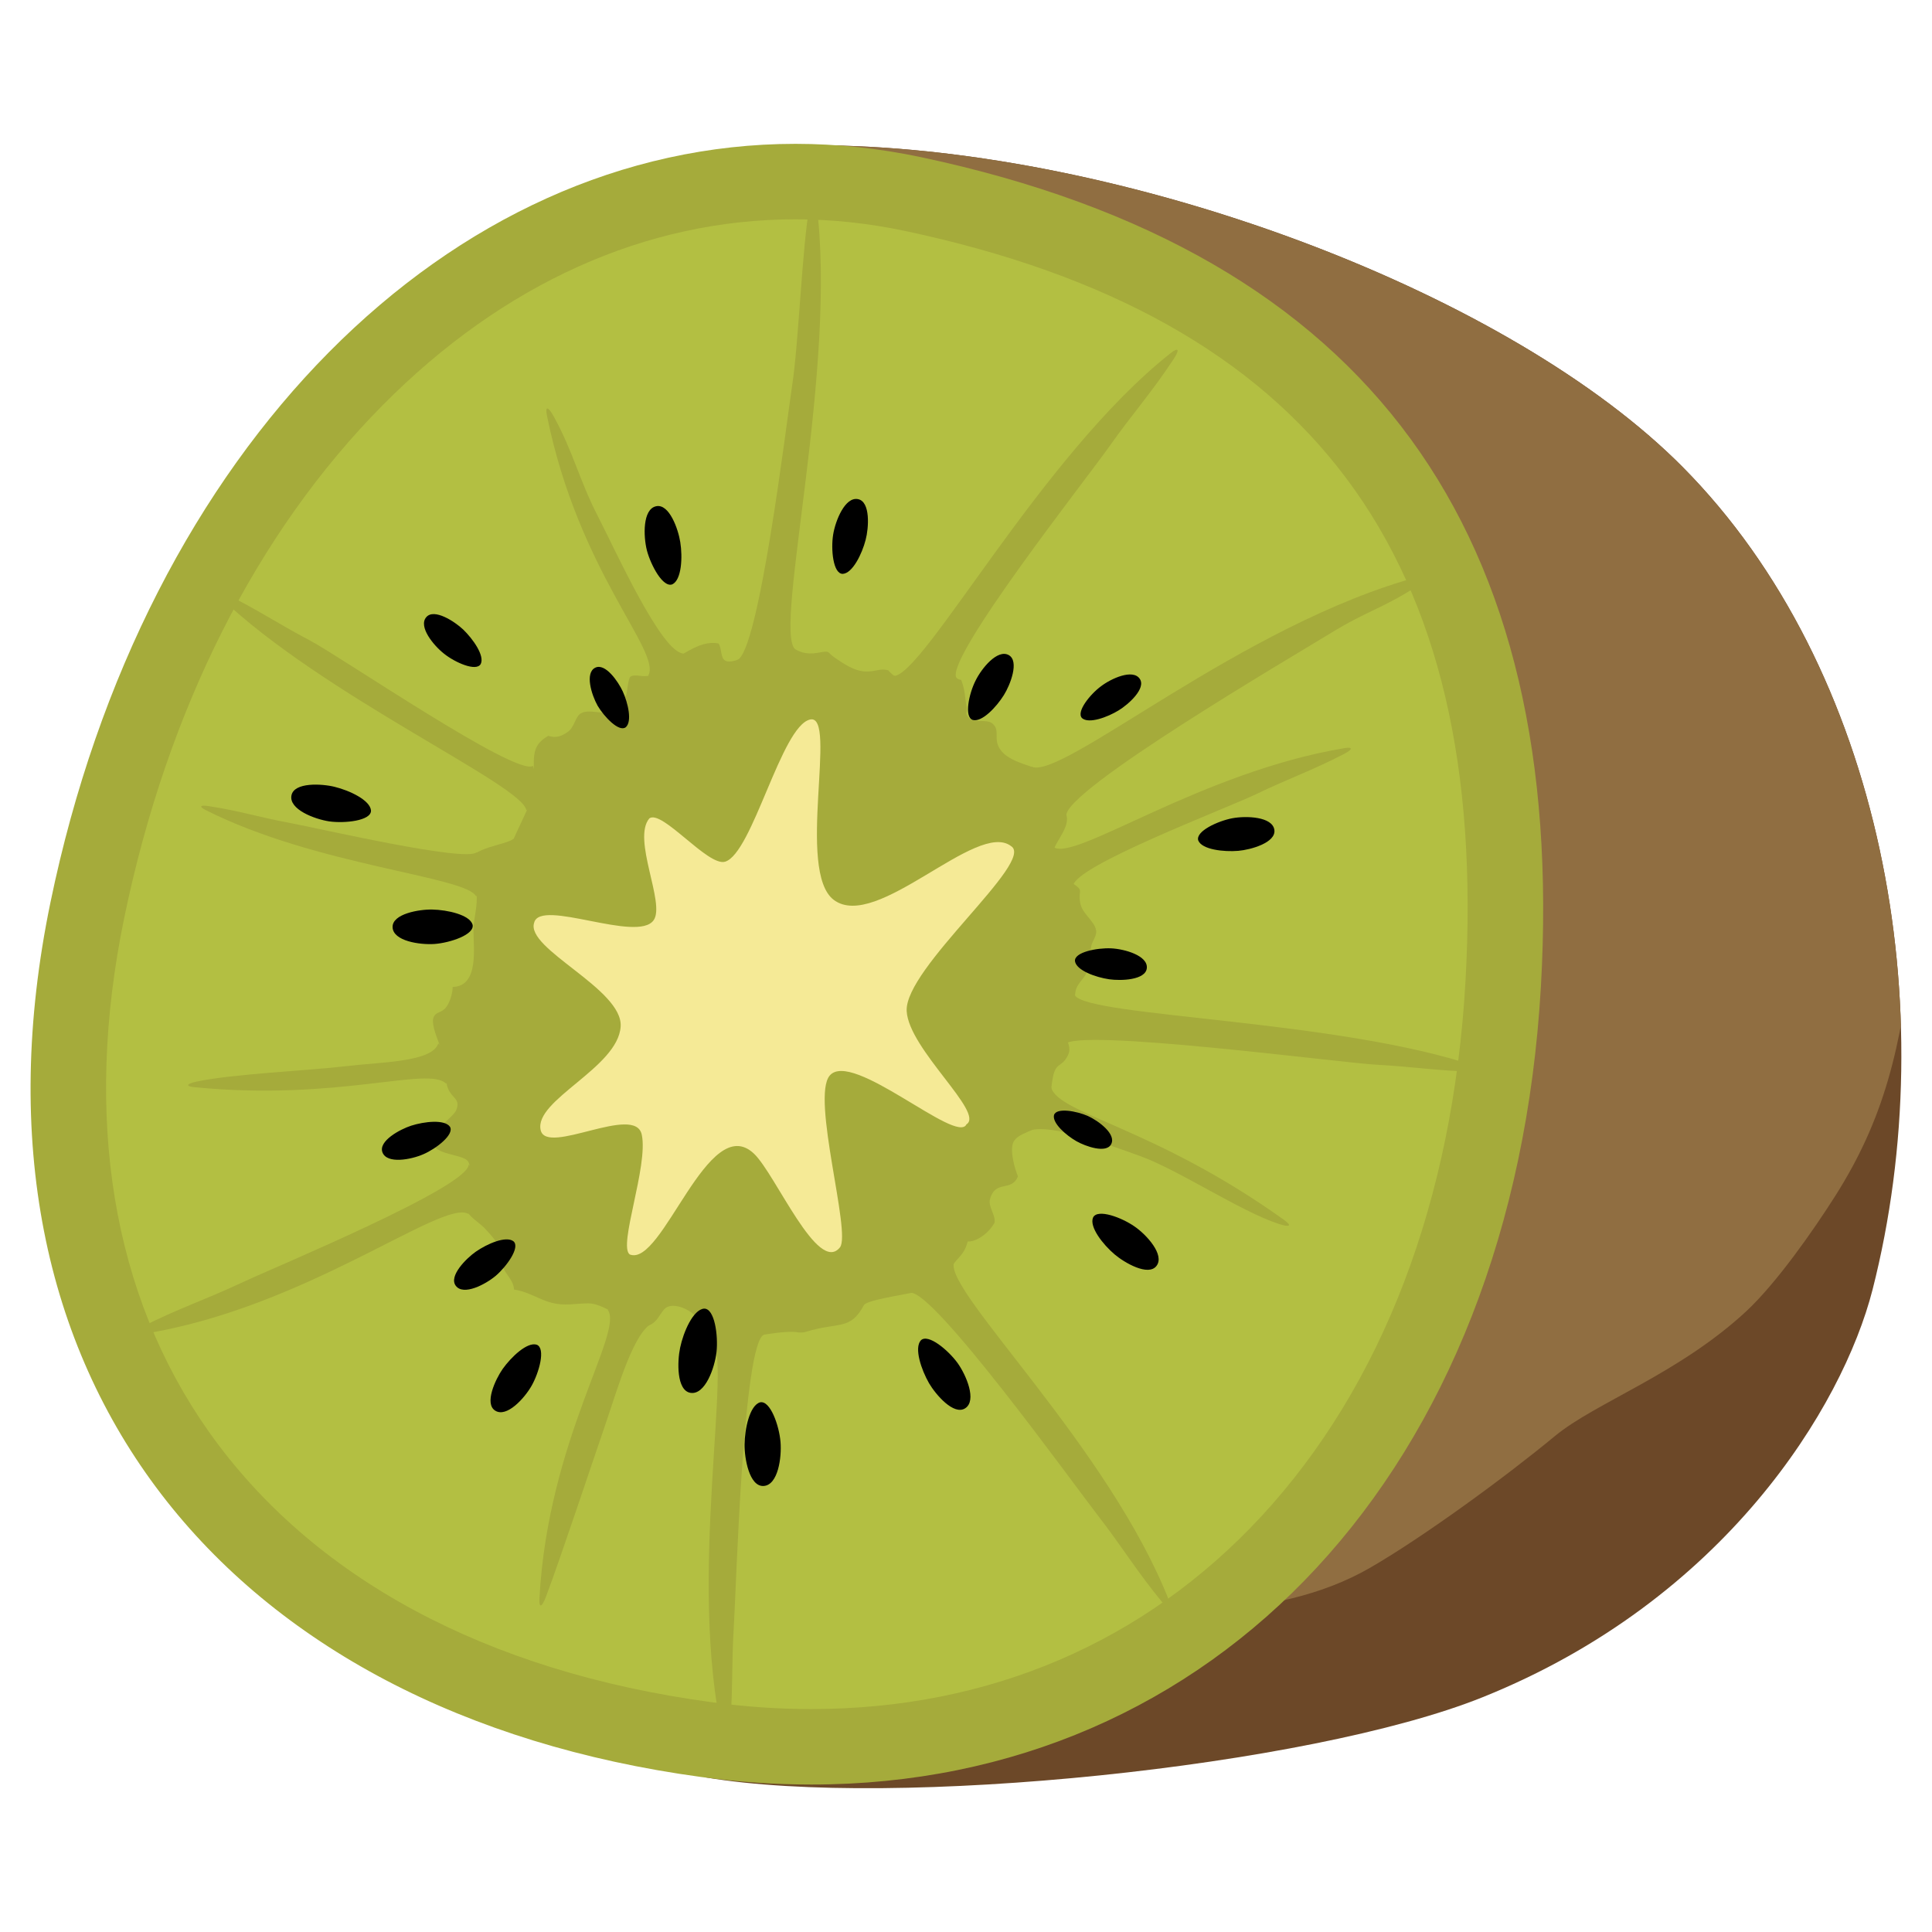
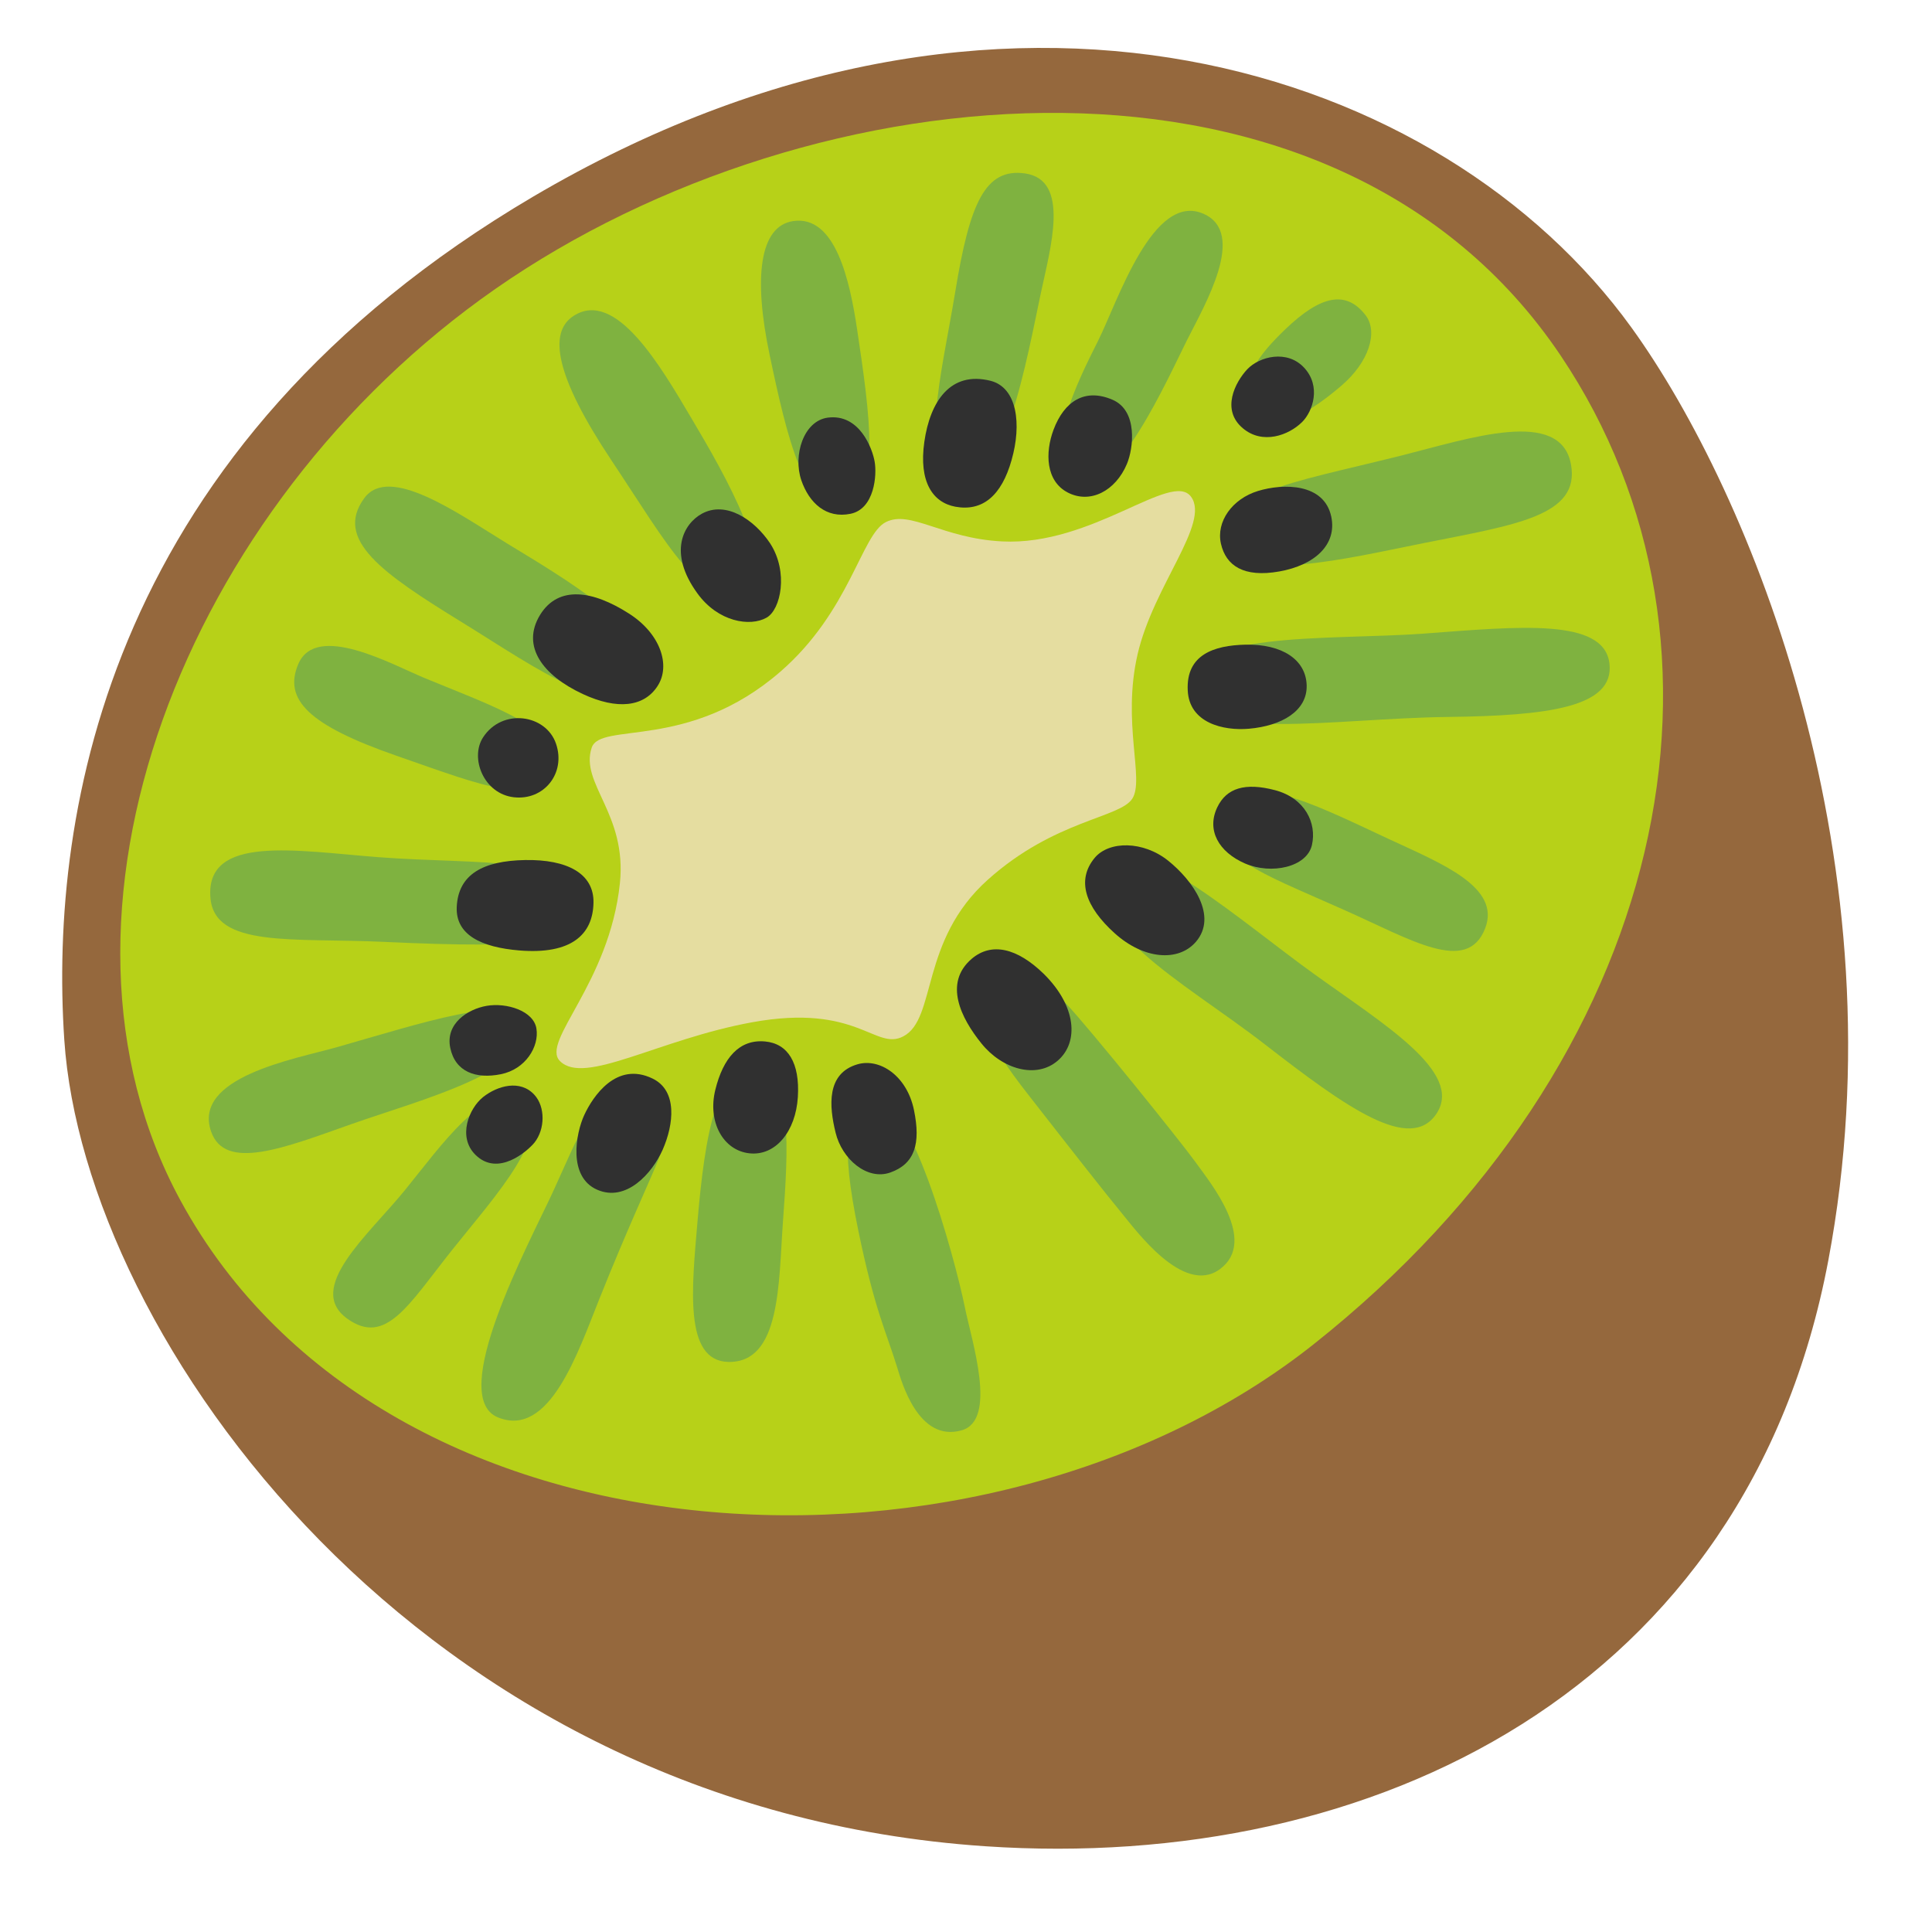
- <svg xmlns="http://www.w3.org/2000/svg" xmlns:xlink="http://www.w3.org/1999/xlink" width="128" height="128">
-   <defs>
-     <path id="a" d="M55.76 9.65c19.68.54 44.36 9.83 55.72 21.29 13.25 13.36 17.33 35.9 12.58 54.51-1.99 7.76-9.8 20.55-25.82 26.99-11.5 4.63-39.07 7.43-51.47 5.32 0 0 1.4-18.66-.57-27.71-3.99-18.28 2.15-20.2 5-38.48 2.15-13.75-2.4-28.69 2.79-41.6-.01.01-.1-.37 1.77-.32z" />
-   </defs>
-   <use xlink:href="#a" overflow="visible" fill="#6c4828" />
-   <clipPath id="b">
-     <use xlink:href="#a" overflow="visible" />
-   </clipPath>
-   <path d="M52.13 6.36C62.5 9.06 72.1 8.08 96.65 17.77c17.74 7 24.32 21.12 26.67 26.91s4.07 11.37 3.42 17.59c-.76 7.25-1.96 11.94-5.16 16.98-1.46 2.3-3.88 5.75-5.87 7.61-4.5 4.18-9.99 6.05-12.69 8.28-3.2 2.65-8.65 6.65-12.25 8.73-3.2 1.85-6.93 2.57-10.62 2.85-13.78 1.08-27.93-3.69-38.25-12.89-1.12-1-2.21-2.06-3.06-3.31-1.18-1.75-1.85-3.8-2.25-5.87-2.05-10.51 2.26-21.11 3.18-31.78.75-8.8-.82-17.68-.13-26.48s4.57-16.11 12.49-20.03z" clip-path="url(#b)" fill="#906e41" />
-   <path d="M53.76 115.73c-2.28 0-4.63-.16-6.97-.48-15.61-2.12-27.7-8.67-34.97-18.95-6.82-9.63-8.9-22.08-6.02-36 5.97-28.88 24.82-48.28 46.92-48.28 2.58 0 5.2.28 7.78.83 27.98 5.94 40.78 23.06 39.1 52.34-1.74 30.23-20.16 50.54-45.84 50.54z" fill="#b3bf42" />
-   <path d="M52.7 14.53c2.41 0 4.85.26 7.26.77C86.9 21.02 98.7 36.83 97.09 65.05c-.83 14.51-5.51 26.75-13.53 35.42-7.74 8.35-18.04 12.76-29.81 12.76-2.17 0-4.4-.15-6.64-.46-14.9-2.02-26.41-8.22-33.27-17.91-6.4-9.05-8.34-20.82-5.61-34.05C11.08 47.02 17 35.28 25.35 26.85c7.98-8.06 17.44-12.32 27.35-12.32m0-5C29.86 9.53 9.58 29.58 3.34 59.8c-6.52 31.54 11.74 53.67 43.11 57.93 2.49.34 4.92.5 7.31.5 26.66 0 46.49-20.68 48.33-52.89 1.7-29.85-11.04-48.55-41.08-54.93-2.8-.59-5.57-.88-8.31-.88z" fill="#a5ab3b" />
-   <path d="M43.94 43.84c1.19-.14 2.22-1.47 3.66-1.21.23.3.12.96.45 1.14.39.22 1.33-.25 1.68-.44.54-.31.89-.79 1.4-1.15 1.12.15 1.44 1.36 3.05 1.07.88-.16.56-.07 1.11.31.48.32 1.27.93 2.13.93.63 0 .92-.23 1.44-.08-.05-.02.29.32.37.35.35.15.87.13 1.24.12.78-.01 1.49-.39 2.25-.43.37-.02.58.6.96.59.29.77.22 1.09.37 1.83.08.39-.18.33.14.69.31.36 1.19.07 1.54.36.48.39.2.82.35 1.34.32 1.12 1.95 1.37 3 1.81-.11.42-.25.97-.09 1.39.29.74 1.19.68 1.55 1.27.55.91-.55 1.86-.79 2.73-.4 1.45.4 1.41 1.34 2.07.75.53.33.38.47 1.26.12.76.95 1.2 1.06 1.85.06.35-.24.68-.32 1.03-.14.62-.03 1.2-.32 1.8-.18.37-.52.63-.67 1.02-.2.52.03 1.08-.13 1.56-.13.4-.54.55-.64.95-.17.67.55 1.21.22 1.9-.41.86-.8.42-1.01 1.5-.17.9-.13 1.94-.56 2.83-.37.77-1.88.73-2.1 1.58-.15.59.14 1.6.35 2.13-.43 1.06-1.49.19-1.85 1.51-.14.5.39 1.05.3 1.56-.44.79-1.3 1.29-1.78 1.24-.3 1.32-1.34 1.19-1.1 2.58-.26.67-5.54 1.12-5.78 1.65-.9 1.68-1.66 1.09-3.82 1.75-.35.11-.62.02-.8.01-.75-.02-1.51.11-2.34.24-.84.13-1.47.75-2.31.64-1.25-.59-.87-.88-1.8-1.85-.6-.65-1.72-1.03-2.16-.52-.37.43-.45.82-.98 1.05-1.08.45-2.68-1.47-4.09-1.45-1.1.02-1.77.26-2.98-.24-.7-.29-1.12-.54-1.9-.68-.01-.6-.55-.98-.75-1.53-.04-.1.13-.47.07-.68-.23-.72-.77-1.33-1.28-1.87-.28-.29-1.16-.85-1.21-1.26-.12-.82-.22-1.32.32-1.99-.19-1.16.18-1.24-1.22-1.59-1.33-.33-1.61-.64-.83-1.78.24-.36.92-.83 1.07-1.17.32-.75-.27-.78-.54-1.45-.23-.55.05-.69.04-1.03-.04-.88-1.29-3.02-.99-3.69.16-.37.46-.26.77-.59.28-.29.5-1.01.49-1.41 1.79-.05 1.36-2.68 1.38-3.78.01-.82.29-1.58.2-2.41-.09-.83-.25-1.23-.51-2.02.06-1.03 2.5-1.19 2.98-1.62-.03.03 1.26-2.68 1.27-2.79.27-2.19-.44-3.18 1.01-4.02.51.17.89.03 1.31-.27.42-.3.48-.96.81-1.19.57-.39 1.56.14 2.22-.18.52-.26.62-.55.83-1.08.07-.18.12-1.09.28-1.2.27-.2.89.07 1.24-.08.35-.17.53-.49.93-.91z" fill="#a5ab3b" />
-   <path d="M55.65 82.64c-1.46 1.83-4.26-4.83-5.69-6.2-3.05-2.91-6.07 7.55-8.24 6.67-.78-.57 1.24-5.85.8-7.93-.43-2.08-6.32 1.42-6.7-.31-.45-1.99 5.13-4.13 5.3-6.86.16-2.49-6.32-5.14-5.73-6.88.4-1.63 6.86 1.37 7.92-.17.78-1.13-1.45-5.36-.29-6.74.84-.61 3.89 3.21 5.02 2.87 1.82-.56 3.72-8.99 5.63-9.42 1.86-.42-.95 10.05 1.57 11.95 2.83 2.13 9.49-5.31 11.75-3.56 1.61 1.02-7.08 8.08-6.92 10.93.14 2.53 5.19 6.74 3.96 7.5-.63 1.37-7.59-4.97-9.06-3.23-1.24 1.46 1.44 10.42.68 11.38z" fill="#f5ea96" />
-   <path d="M59.2 44.79c1.99 0 9.77-14.6 18.34-21.38.57-.45.62-.23.21.39-1.48 2.25-2.71 3.59-4.29 5.83-1.49 2.11-10.85 13.99-10.1 15.28l-3.18.84-.98-.96zM52.67 43.01c-1.44-1.38 2.87-18.74 1.41-29.58-.1-.72-.29-.59-.43.13-.5 2.65-.74 9.2-1.16 11.92-.39 2.56-2.22 17.83-3.66 18.25l1.28 2.03 2.56-2.75zM60.3 85.66c1.46-.34 10.83 12.67 12.42 14.72 1.68 2.17 2.6 3.74 4.32 5.82.47.57.7.59.44-.09C73.5 95.92 62.61 85.58 63.2 83.67l-1.78.33-1.12 1.66zM70.65 54.05c-.22-1.65 14.98-10.55 17.44-12.06 2.6-1.6 3.54-1.66 6.04-3.31.69-.45.73-.71-.05-.5-11.8 3.16-23.67 13.5-25.73 12.62l.35 2.07 1.95 1.18zM50.62 88.42c-1.39.54-1.84 16.71-2 19.29-.17 2.74-.04 4.56-.3 7.24-.07.74-.25.88-.41.17-2.44-10.66.75-25.3-.81-26.55l1.66-.76 1.86.61zM31.05 77.15c.01 1.49-12.76 6.76-15.1 7.86-2.48 1.16-4.22 1.71-6.62 2.94-.66.34-.73.56-.01.45 10.81-1.65 19.97-8.97 21.7-7.98l1.12-1.98-1.09-1.29zM70.54 69.2c.69-1.12 18.34 1.22 20.65 1.34 2.45.13 4.04.41 6.45.46.66.01.82-.12.22-.33-9.05-3.12-25.79-3.29-26.65-4.73l-2.27.38 1.6 2.88zM31.59 56.46c-.7.69-10.41-1.57-12.35-1.93-2.06-.38-3.37-.81-5.4-1.12-.56-.09-.7.01-.21.26 7.35 3.71 17.33 4.39 17.92 5.73l.71-1.26-.67-1.68zM35.31 50.74c-1.1.73-12.73-7.23-14.78-8.31-2.17-1.14-3.49-2.06-5.66-3.12-.6-.29-.8-.23-.34.21 6.92 6.62 20.16 12.5 20.34 14.17l1.08-.85-.64-2.1zM29.04 69.13c-.41 1.25-3.83 1.23-6.14 1.51-2.43.29-7.53.51-9.88 1.02-.65.14-.77.31-.13.37 9.53.94 15.5-1.43 16.67-.23l.87-1.3-1.39-1.37zM69.64 72.03c.43 1.77 6.84 2.64 15.43 8.79.57.41.36.5-.34.27-2.55-.83-6.64-3.58-9.2-4.5-2.42-.87-6.61-2.43-7.73-1.49M43.29 87.63c-1.28.51-2.34 4.28-3.17 6.71-.89 2.58-3 8.94-3.95 11.45-.26.69-.47.8-.43.1.57-10.55 5.63-17.67 4.52-19.11l.98-.41 2.05 1.26zM45.28 43.3c-1.46-.07-4.48-6.79-5.66-9.08-1.25-2.42-1.64-4.29-2.94-6.64-.36-.65-.58-.72-.44-.03 2.1 10.36 7.6 15.61 6.71 17.2l1.38.09.95-1.54zM71.1 58.7c.03-1.31 10.05-5.09 12.11-6.08 2.18-1.05 3.7-1.56 5.82-2.66.58-.3.65-.5.02-.39-9.43 1.58-17.72 7.43-19.2 6.58l-1.38 1.54 2.63 1.01z" fill="#a5ab3b" />
-   <path d="M71.22 63.68c.09.61 1.37 1.07 2.27 1.2.77.11 2.41.06 2.49-.74.08-.83-1.48-1.27-2.37-1.31-.92-.04-2.45.25-2.39.85zM79.39 55.69c.25.6 1.69.76 2.65.68.82-.07 2.51-.54 2.39-1.39-.13-.88-1.86-.94-2.78-.77-.96.18-2.47.87-2.26 1.48zM64.45 47.7c.61.16 1.56-.85 2.06-1.65.42-.67 1.04-2.25.32-2.65-.75-.41-1.8.88-2.2 1.7-.43.85-.77 2.41-.18 2.6zM71.69 47.58c.45.39 1.68-.06 2.43-.52.64-.39 1.83-1.45 1.39-2.09-.46-.67-1.89-.02-2.57.5-.72.53-1.66 1.7-1.25 2.11zM55.83 38.02c.65-.03 1.28-1.32 1.52-2.25.21-.79.33-2.53-.5-2.7-.86-.18-1.5 1.42-1.65 2.34-.16.97-.01 2.61.63 2.61zM44.55 38.71c.61-.3.68-1.8.52-2.79-.13-.85-.73-2.57-1.6-2.38-.9.19-.85 1.99-.61 2.93.26.98 1.07 2.5 1.69 2.24zM41.46 48.18c.43-.38.15-1.6-.2-2.37-.3-.65-1.16-1.91-1.83-1.57-.69.35-.24 1.79.16 2.51.43.73 1.42 1.78 1.87 1.43zM24.58 53.71c-.04-.69-1.42-1.34-2.41-1.58-.84-.21-2.69-.32-2.86.57-.18.92 1.52 1.57 2.51 1.72 1.02.14 2.76-.04 2.76-.71zM31.85 43.99c.27-.55-.51-1.65-1.16-2.28-.56-.53-1.93-1.43-2.45-.82-.54.63.49 1.88 1.18 2.42.72.58 2.14 1.21 2.43.68zM31.31 61.26c-.19-.65-1.66-.98-2.67-1-.86-.02-2.66.28-2.63 1.17.03.92 1.81 1.18 2.79 1.11 1.03-.08 2.66-.62 2.51-1.28zM29.81 74.65c-.35-.5-1.7-.35-2.57-.07-.74.24-2.19 1.02-1.9 1.77.3.78 1.89.48 2.71.12.84-.36 2.07-1.31 1.76-1.82zM34.02 82.24c-.49-.38-1.74.16-2.5.69-.64.45-1.81 1.62-1.32 2.26.51.67 1.96-.09 2.65-.67.71-.61 1.63-1.88 1.17-2.28zM35.56 89.09c-.63-.2-1.69.81-2.26 1.61-.48.69-1.23 2.3-.49 2.76.76.48 1.94-.82 2.41-1.65.49-.86.95-2.48.34-2.72zM46.64 86.7c-.72.07-1.36 1.54-1.58 2.59-.19.9-.25 2.84.69 2.99.97.15 1.6-1.66 1.72-2.7.12-1.09-.12-2.91-.83-2.88zM50.35 92.91c-.68.21-1.01 1.74-1.02 2.8-.01.9.31 2.78 1.25 2.74.97-.04 1.22-1.9 1.13-2.93-.09-1.07-.68-2.77-1.36-2.61zM61.01 88.8c-.46.51.03 1.95.54 2.84.44.75 1.64 2.16 2.4 1.66.78-.51.07-2.19-.51-3-.61-.84-1.95-1.97-2.43-1.5zM72.42 80.66c-.27.62.66 1.8 1.43 2.45.65.55 2.23 1.47 2.77.76.56-.73-.65-2.06-1.45-2.61-.84-.59-2.45-1.2-2.75-.6zM69.83 73.88c-.12.53.79 1.33 1.49 1.73.6.34 1.98.83 2.3.19.34-.66-.82-1.53-1.54-1.86-.74-.33-2.1-.58-2.25-.06z" />
+ <svg xmlns="http://www.w3.org/2000/svg" version="1.1" id="Layer_3" x="0px" y="0px" viewBox="0 0 128 128" style="enable-background:new 0 0 128 128;" xml:space="preserve">
+   <path style="fill:#95683D;" d="M4.26,68.9c1.32,19.7,23.47,50.9,61.03,53.42c25.67,1.73,50.47-10.35,55.84-38.81  c4.94-26.16-5.08-50.79-13.05-61.82c-12.44-17.21-41.61-27-72.78-8.65C7.27,29.57,3.24,53.63,4.26,68.9z" />
+   <path style="fill:#B7D118;" d="M11.96,79.54c13.59,25,53.43,26.68,75.06,9.53c23.75-18.83,29.28-46.31,16.38-65.51  C88.42,1.27,53.91,4.45,32.82,19.14C12.13,33.56,1.7,60.67,11.96,79.54z" />
+   <path style="fill:#E5DDA0;" d="M39.2,49.54c-0.79,2.38,2.35,4.36,1.87,8.98c-0.7,6.65-5.27,10.48-3.97,11.78  c1.63,1.63,6.49-1.43,12.72-2.57c7-1.28,8.17,1.91,10.03,0.93c2.22-1.17,1.08-6.34,5.6-10.38c4.43-3.97,8.75-4.08,9.57-5.37  c0.82-1.28-0.7-5.02,0.35-9.57c1.05-4.55,4.82-8.68,3.54-10.43c-1.28-1.75-6.53,3.27-12.52,2.96c-3.96-0.2-6.07-2.1-7.7-1.28  s-2.36,5.9-7,9.92C45.61,49.78,39.78,47.79,39.2,49.54z" />
+   <path style="fill:#7FB240;" d="M79.75,14.17c-3.35-1.5-5.69,5.78-6.99,8.39c-1.3,2.61-3.97,7.73-1.21,9.13  c2.35,1.2,5.87-6.71,7.08-9.13C79.85,20.14,82.61,15.45,79.75,14.17z" />
+   <path style="fill:#7FB240;" d="M83.39,27.41c1.16,1.35,3.55-0.21,5.46-1.84c1.86-1.58,2.47-3.59,1.62-4.69  c-1.3-1.68-2.98-1.3-5.31,0.93C83.45,23.46,81.71,25.45,83.39,27.41z" />
+   <path style="fill:#7FB240;" d="M81.62,35.98c0.64,2.72,7.62,1.02,12.71,0c6.06-1.21,10.38-1.79,9.75-5.22  c-0.7-3.78-6.73-1.71-11.27-0.57C85.07,32.12,80.83,32.61,81.62,35.98z" />
+   <path style="fill:#7FB240;" d="M78.95,45.73c0.49,3.51,9.41,1.86,16.96,1.77c6.62-0.08,11.06-0.63,10.72-3.54  c-0.36-3.04-6-2.45-12.33-1.98C87.95,42.44,78.38,41.73,78.95,45.73z" />
+   <path style="fill:#7FB240;" d="M81.49,53.95c-1.05,2.9,1.52,3.64,7.55,6.33c4.46,1.98,8.15,4.3,9.35,1.24  c1.08-2.75-2.89-4.31-6.33-5.91C86.47,52.99,82.56,51.01,81.49,53.95z" />
+   <path style="fill:#7FB240;" d="M73.9,57.26c-3.01,3.87,4.45,7.71,9.86,11.9c5.44,4.22,9.68,7.26,11.42,4.61  c1.79-2.74-3.5-5.91-8.16-9.27C82.36,61.15,75.55,55.13,73.9,57.26z" />
+   <path style="fill:#7FB240;" d="M66.44,65.73c-1.91,1.45-1.17,3.14,1.68,6.79c2.98,3.82,5.25,6.71,6.18,7.83s4.09,5.49,6.5,3.75  c2.6-1.88-0.66-5.79-1.59-7.1c-0.93-1.3-7-8.84-8.59-10.52S67.75,64.73,66.44,65.73z" />
+   <path style="fill:#7FB240;" d="M57.85,72.98c-1.81,0.65-2.19,2.7-0.98,8.57c1.08,5.23,1.82,6.62,2.57,9.04  c0.28,0.91,1.39,5,4.28,4.17c2.38-0.69,0.66-5.89,0.2-8.17C63.24,83.25,60.18,72.14,57.85,72.98z" />
+   <path style="fill:#7FB240;" d="M50.21,70.93c-2.7-0.65-3.51,4.24-4,10.01c-0.37,4.38-0.91,9.21,2.03,9.29  c3.49,0.09,3.34-5.23,3.63-9.25C52.24,75.95,52.48,71.48,50.21,70.93z" />
+   <path style="fill:#7FB240;" d="M33,93.91c3.4,1.37,5.27-4.26,6.7-7.83c1.86-4.66,3.36-7.85,3.92-9.25c0.5-1.24,0.21-3.59-1.93-4.34  c-2.14-0.75-3.46,3.02-5.05,6.46S29.58,92.54,33,93.91z" />
+   <path style="fill:#7FB240;" d="M23,87.36c2.55,1.84,4.05-0.89,6.94-4.53c2.89-3.63,6.98-8.02,4.48-9.72  c-2.22-1.51-5.17,2.76-7.6,5.75C24.39,81.84,20.21,85.34,23,87.36z" />
+   <path style="fill:#7FB240;" d="M13.98,74.95c0.91,2.67,4.82,1.11,9.29-0.47s12.58-3.66,11.37-6.79c-0.74-1.91-6.77,0.11-12.36,1.7  C19.5,70.17,12.76,71.36,13.98,74.95z" />
+   <path style="fill:#7FB240;" d="M13.94,59.47c0.26,3.35,5.5,2.65,11.46,2.93c10.36,0.48,12.77,0.07,12.83-2.26  c0.09-3.54-6.33-2.83-13.16-3.35C19.61,56.37,13.61,55.27,13.94,59.47z" />
+   <path style="fill:#7FB240;" d="M19.76,44c-1,2.36,0.72,4.05,6.45,6.05c6.28,2.19,8.88,3.3,10.06,0.81c1.18-2.49-3.41-3.98-8.12-5.93  C25.99,44.04,20.95,41.2,19.76,44z" />
+   <path style="fill:#7FB240;" d="M24.13,33.01c-2.01,2.75,1.22,4.98,6.43,8.19c5.17,3.18,9.96,6.77,11.97,3.75  c1.79-2.69-5.7-6.96-8.96-8.96S25.77,30.75,24.13,33.01z" />
+   <path style="fill:#7FB240;" d="M38,20.93c-1.7,1.1-1.2,4,2.51,9.57s5.96,9.83,8.76,8.6c2.53-1.11-1.31-7.77-3.45-11.37  C43.73,24.19,40.78,19.13,38,20.93z" />
+   <path style="fill:#7FB240;" d="M52.53,14.65c-2.21,0.35-2.62,3.73-1.54,8.86c1.16,5.53,2.37,10.59,4.89,9.92  c2.53-0.67,1.75-5.94,0.9-11.65C56.3,18.6,55.35,14.21,52.53,14.65z" />
+   <path style="fill:#7FB240;" d="M67.91,11.49c-2.64-0.37-3.66,1.96-4.62,7.83c-0.97,5.87-2.45,11.02,0.28,12.22  c2.89,1.27,4.53-8.09,5.38-12.08C69.59,16.43,70.93,11.92,67.91,11.49z" />
+   <path style="fill:#303030;" d="M65.63,25.23c-2.67-0.67-4.01,1.38-4.39,4.04s0.56,4.02,2.05,4.3c1.79,0.33,3.06-0.71,3.73-3.09  C67.7,28.1,67.39,25.68,65.63,25.23z" />
+   <path style="fill:#303030;" d="M70.74,32.63c1.48,0.77,3.16-0.09,3.92-1.89c0.44-1.05,0.73-3.52-0.94-4.25  c-1.84-0.8-3.21,0.09-3.92,1.98C69.23,29.99,69.28,31.87,70.74,32.63z" />
+   <path style="fill:#303030;" d="M82.35,28.38c1.3,1.09,3.02,0.47,3.92-0.42c0.71-0.71,1.27-2.36,0.14-3.59  c-1.13-1.23-2.97-0.75-3.77,0.09C81.83,25.32,80.88,27.16,82.35,28.38z" />
+   <path style="fill:#303030;" d="M88.2,34.23c0.39,1.85-1.09,3.21-3.44,3.63c-2.36,0.42-3.54-0.38-3.87-1.84  c-0.33-1.46,0.75-2.97,2.45-3.49C85.04,32.01,87.73,32.01,88.2,34.23z" />
+   <path style="fill:#303030;" d="M78.69,45.73c0.09,2.17,2.36,2.7,4.06,2.55c2.17-0.19,3.87-1.18,3.82-2.88s-1.63-2.74-4.06-2.69  C80.43,42.76,78.58,43.37,78.69,45.73z" />
+   <path style="fill:#303030;" d="M80.65,53.48c-0.73,1.52,0.09,2.97,1.84,3.73c1.75,0.75,4.1,0.24,4.43-1.23  c0.33-1.46-0.47-3.11-2.45-3.63C82.49,51.83,81.26,52.21,80.65,53.48z" />
+   <path style="fill:#303030;" d="M72.53,56.83c-1.24,1.49-0.61,3.26,1.32,5s4.22,1.91,5.38,0.57c1.46-1.7-0.19-4.06-1.84-5.38  C75.74,55.7,73.48,55.7,72.53,56.83z" />
+   <path style="fill:#303030;" d="M64.37,63.53c-1.86,1.6-0.71,3.92,0.66,5.61c1.37,1.7,3.63,2.36,5.05,1.13  c1.42-1.23,1.23-3.63-0.94-5.76C67.39,62.81,65.69,62.4,64.37,63.53z" />
+   <path style="fill:#303030;" d="M56.82,70.51c-2.08,0.6-1.89,2.78-1.46,4.53c0.42,1.75,2.09,3.19,3.63,2.64  c1.6-0.57,2.03-1.89,1.56-4.15S58.29,70.09,56.82,70.51z" />
+   <path style="fill:#303030;" d="M50.69,69c-1.71-0.16-2.78,1.09-3.3,3.21c-0.52,2.12,0.52,4.01,2.26,4.2s3.07-1.46,3.21-3.73  S52.2,69.14,50.69,69z" />
+   <path style="fill:#303030;" d="M43.24,71.46c-2.4-1.17-3.96,1.18-4.53,2.41s-1.09,4.1,0.85,4.95c1.93,0.85,3.65-1.09,4.34-2.64  C44.65,74.48,44.89,72.26,43.24,71.46z" />
+   <path style="fill:#303030;" d="M31.49,76.5c1.51,1.51,3.48-0.26,3.92-0.8c0.71-0.9,0.72-2.37,0-3.16c-0.94-1.04-2.45-0.61-3.4,0.14  C31.06,73.44,30.31,75.32,31.49,76.5z" />
+   <path style="fill:#303030;" d="M32.24,66.64c-1.26,0.22-2.74,1.18-2.41,2.78s1.7,2.08,3.35,1.75c1.65-0.33,2.55-1.84,2.36-3.02  C35.36,66.97,33.56,66.41,32.24,66.64z" />
+   <path style="fill:#303030;" d="M30.26,60.09c-0.08,1.84,1.61,2.67,4.15,2.88c3.44,0.28,4.87-1.05,4.91-3.16  c0.04-1.94-1.75-2.88-4.53-2.83S30.36,57.92,30.26,60.09z" />
+   <path style="fill:#303030;" d="M32,48.86c-0.88,1.37,0.05,3.73,2.04,3.96c2,0.23,3.46-1.59,2.8-3.54  C36.18,47.32,33.27,46.89,32,48.86z" />
+   <path style="fill:#303030;" d="M35.78,40.74c-1.27,2.08,0.19,4.01,2.83,5.24c2.3,1.07,4.06,0.85,4.95-0.52  c0.9-1.37,0.19-3.49-1.89-4.81C39.28,39.12,37,38.76,35.78,40.74z" />
+   <path style="fill:#303030;" d="M46.49,34.04c-1.19,0.66-2.27,2.55-0.28,5.28c1.37,1.89,3.49,2.22,4.58,1.6  c0.94-0.53,1.46-3.02,0.24-4.91C49.99,34.44,48.1,33.15,46.49,34.04z" />
+   <path style="fill:#303030;" d="M54.84,27.67c-1.61,0.22-2.31,2.5-1.75,4.15c0.52,1.51,1.65,2.55,3.26,2.22  c1.6-0.33,1.75-2.59,1.6-3.44C57.81,29.75,56.96,27.39,54.84,27.67z" />
</svg>
